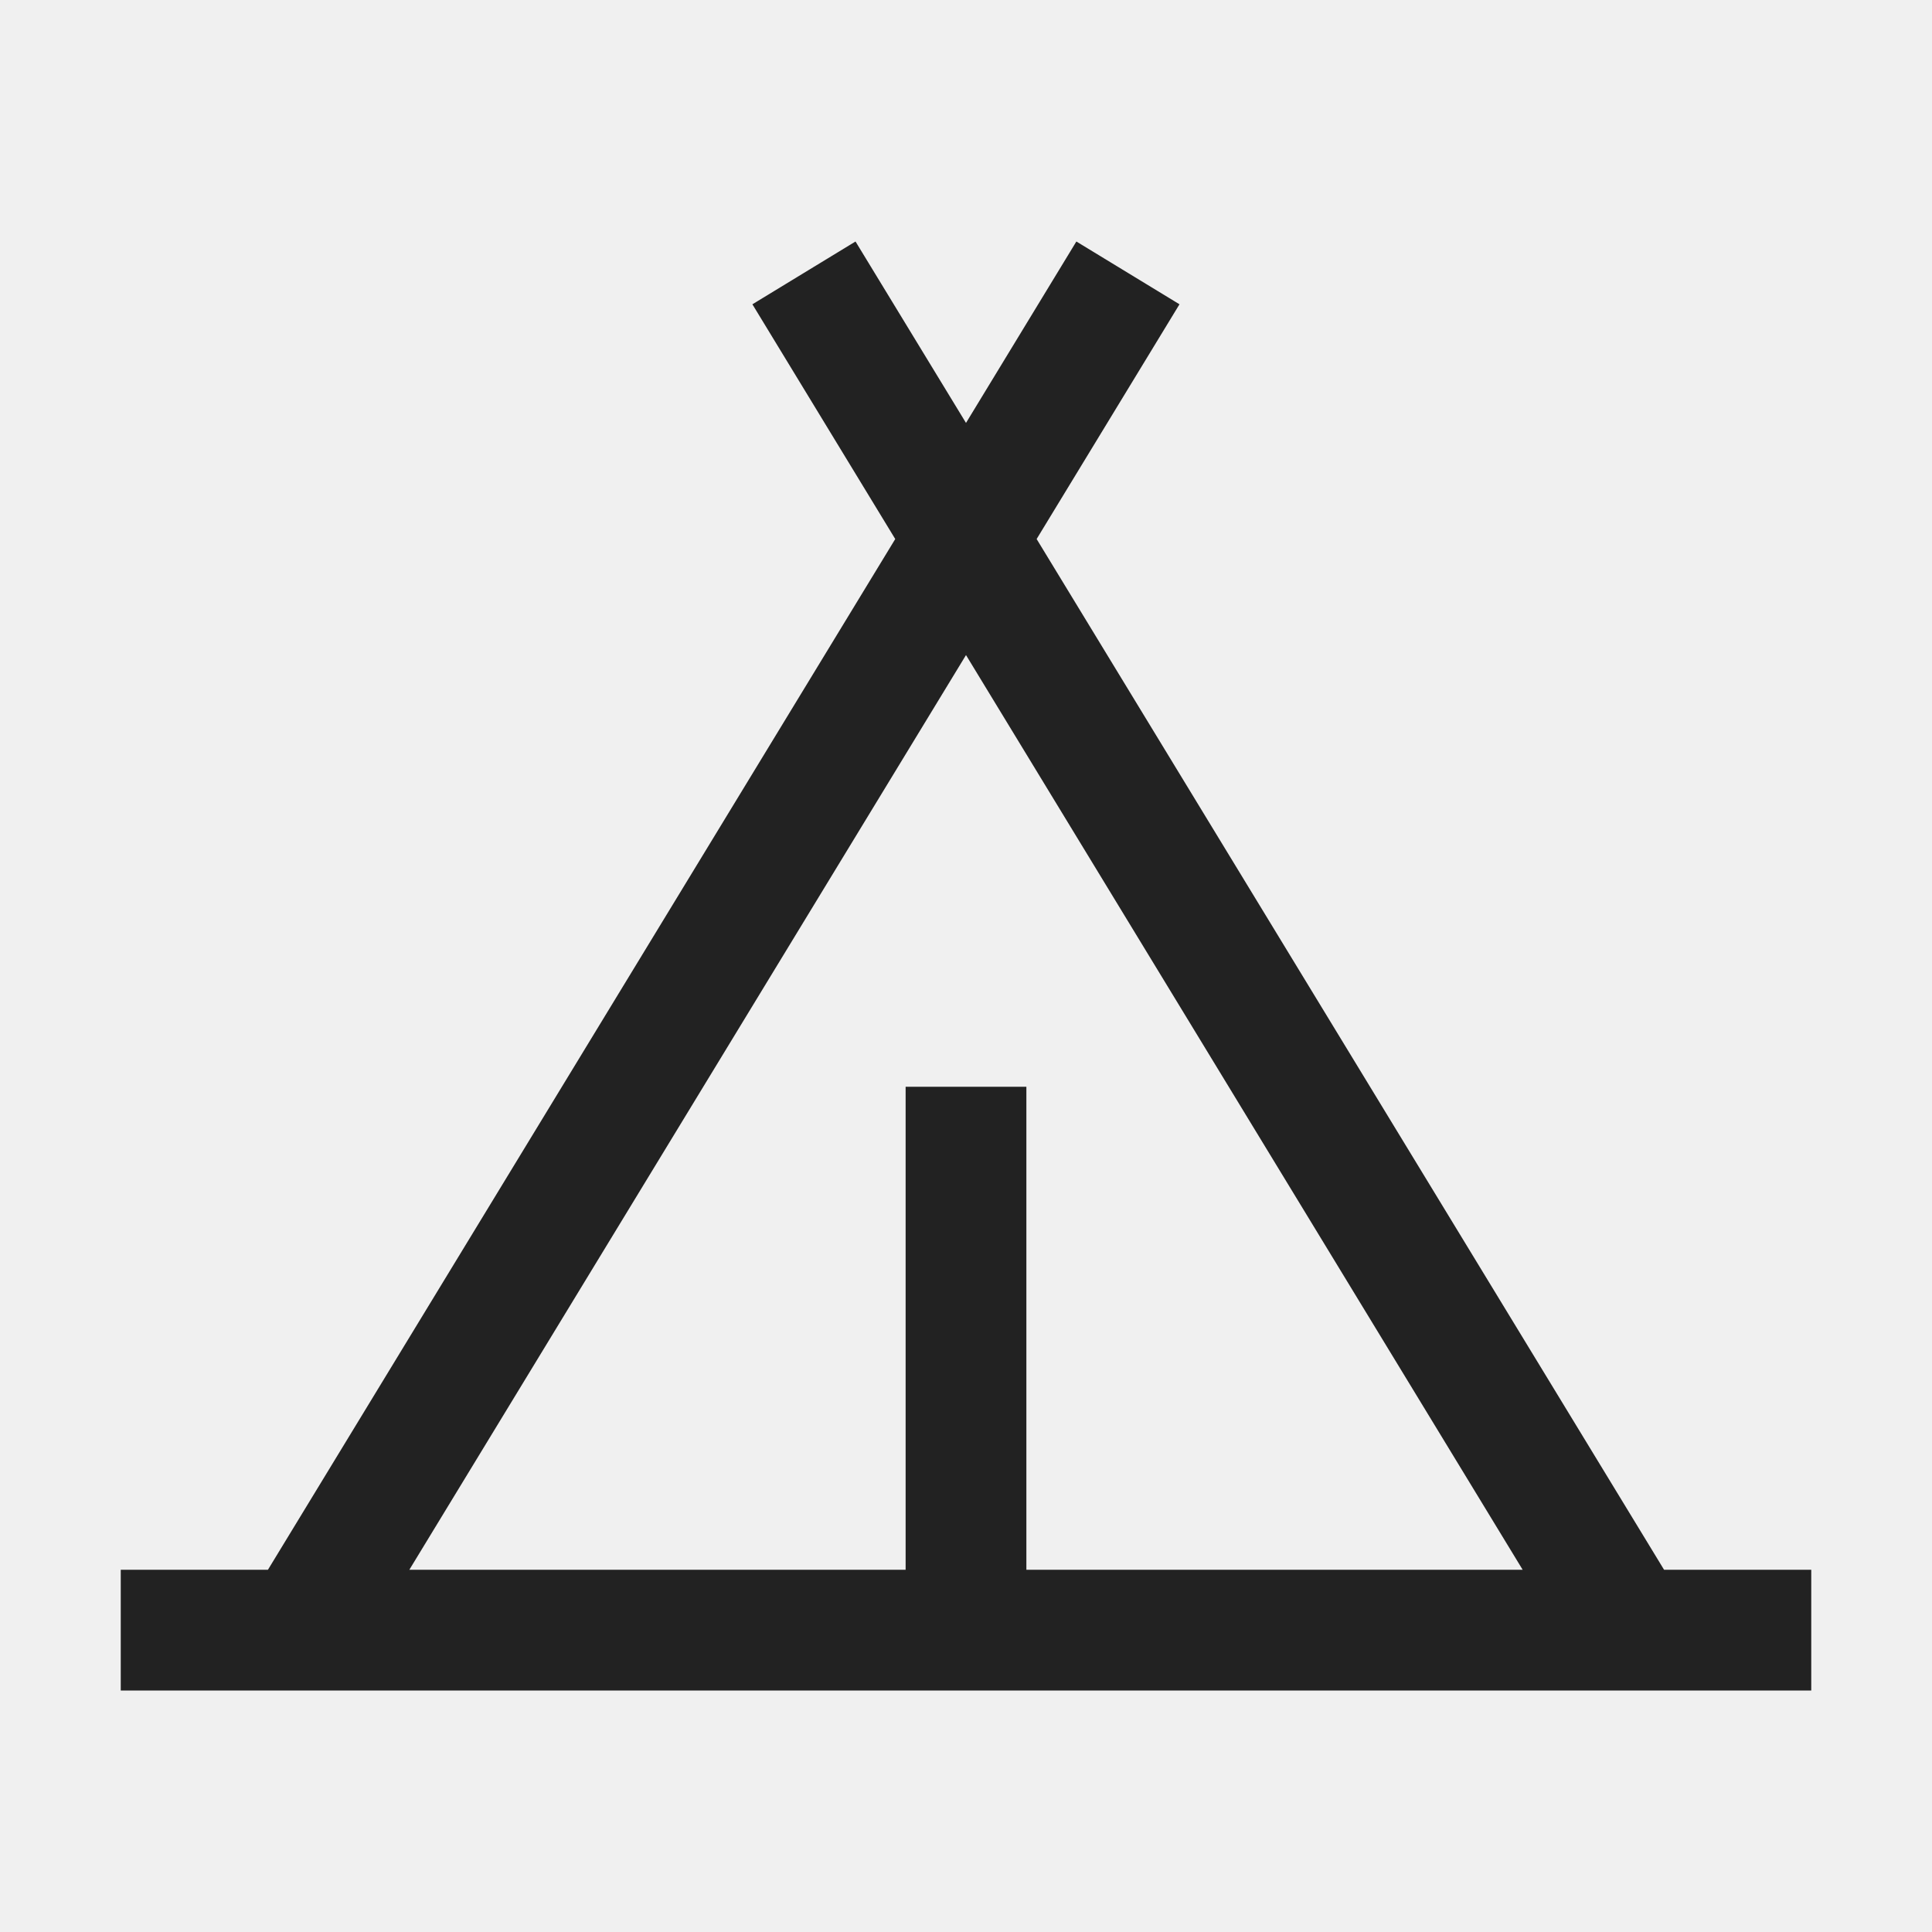
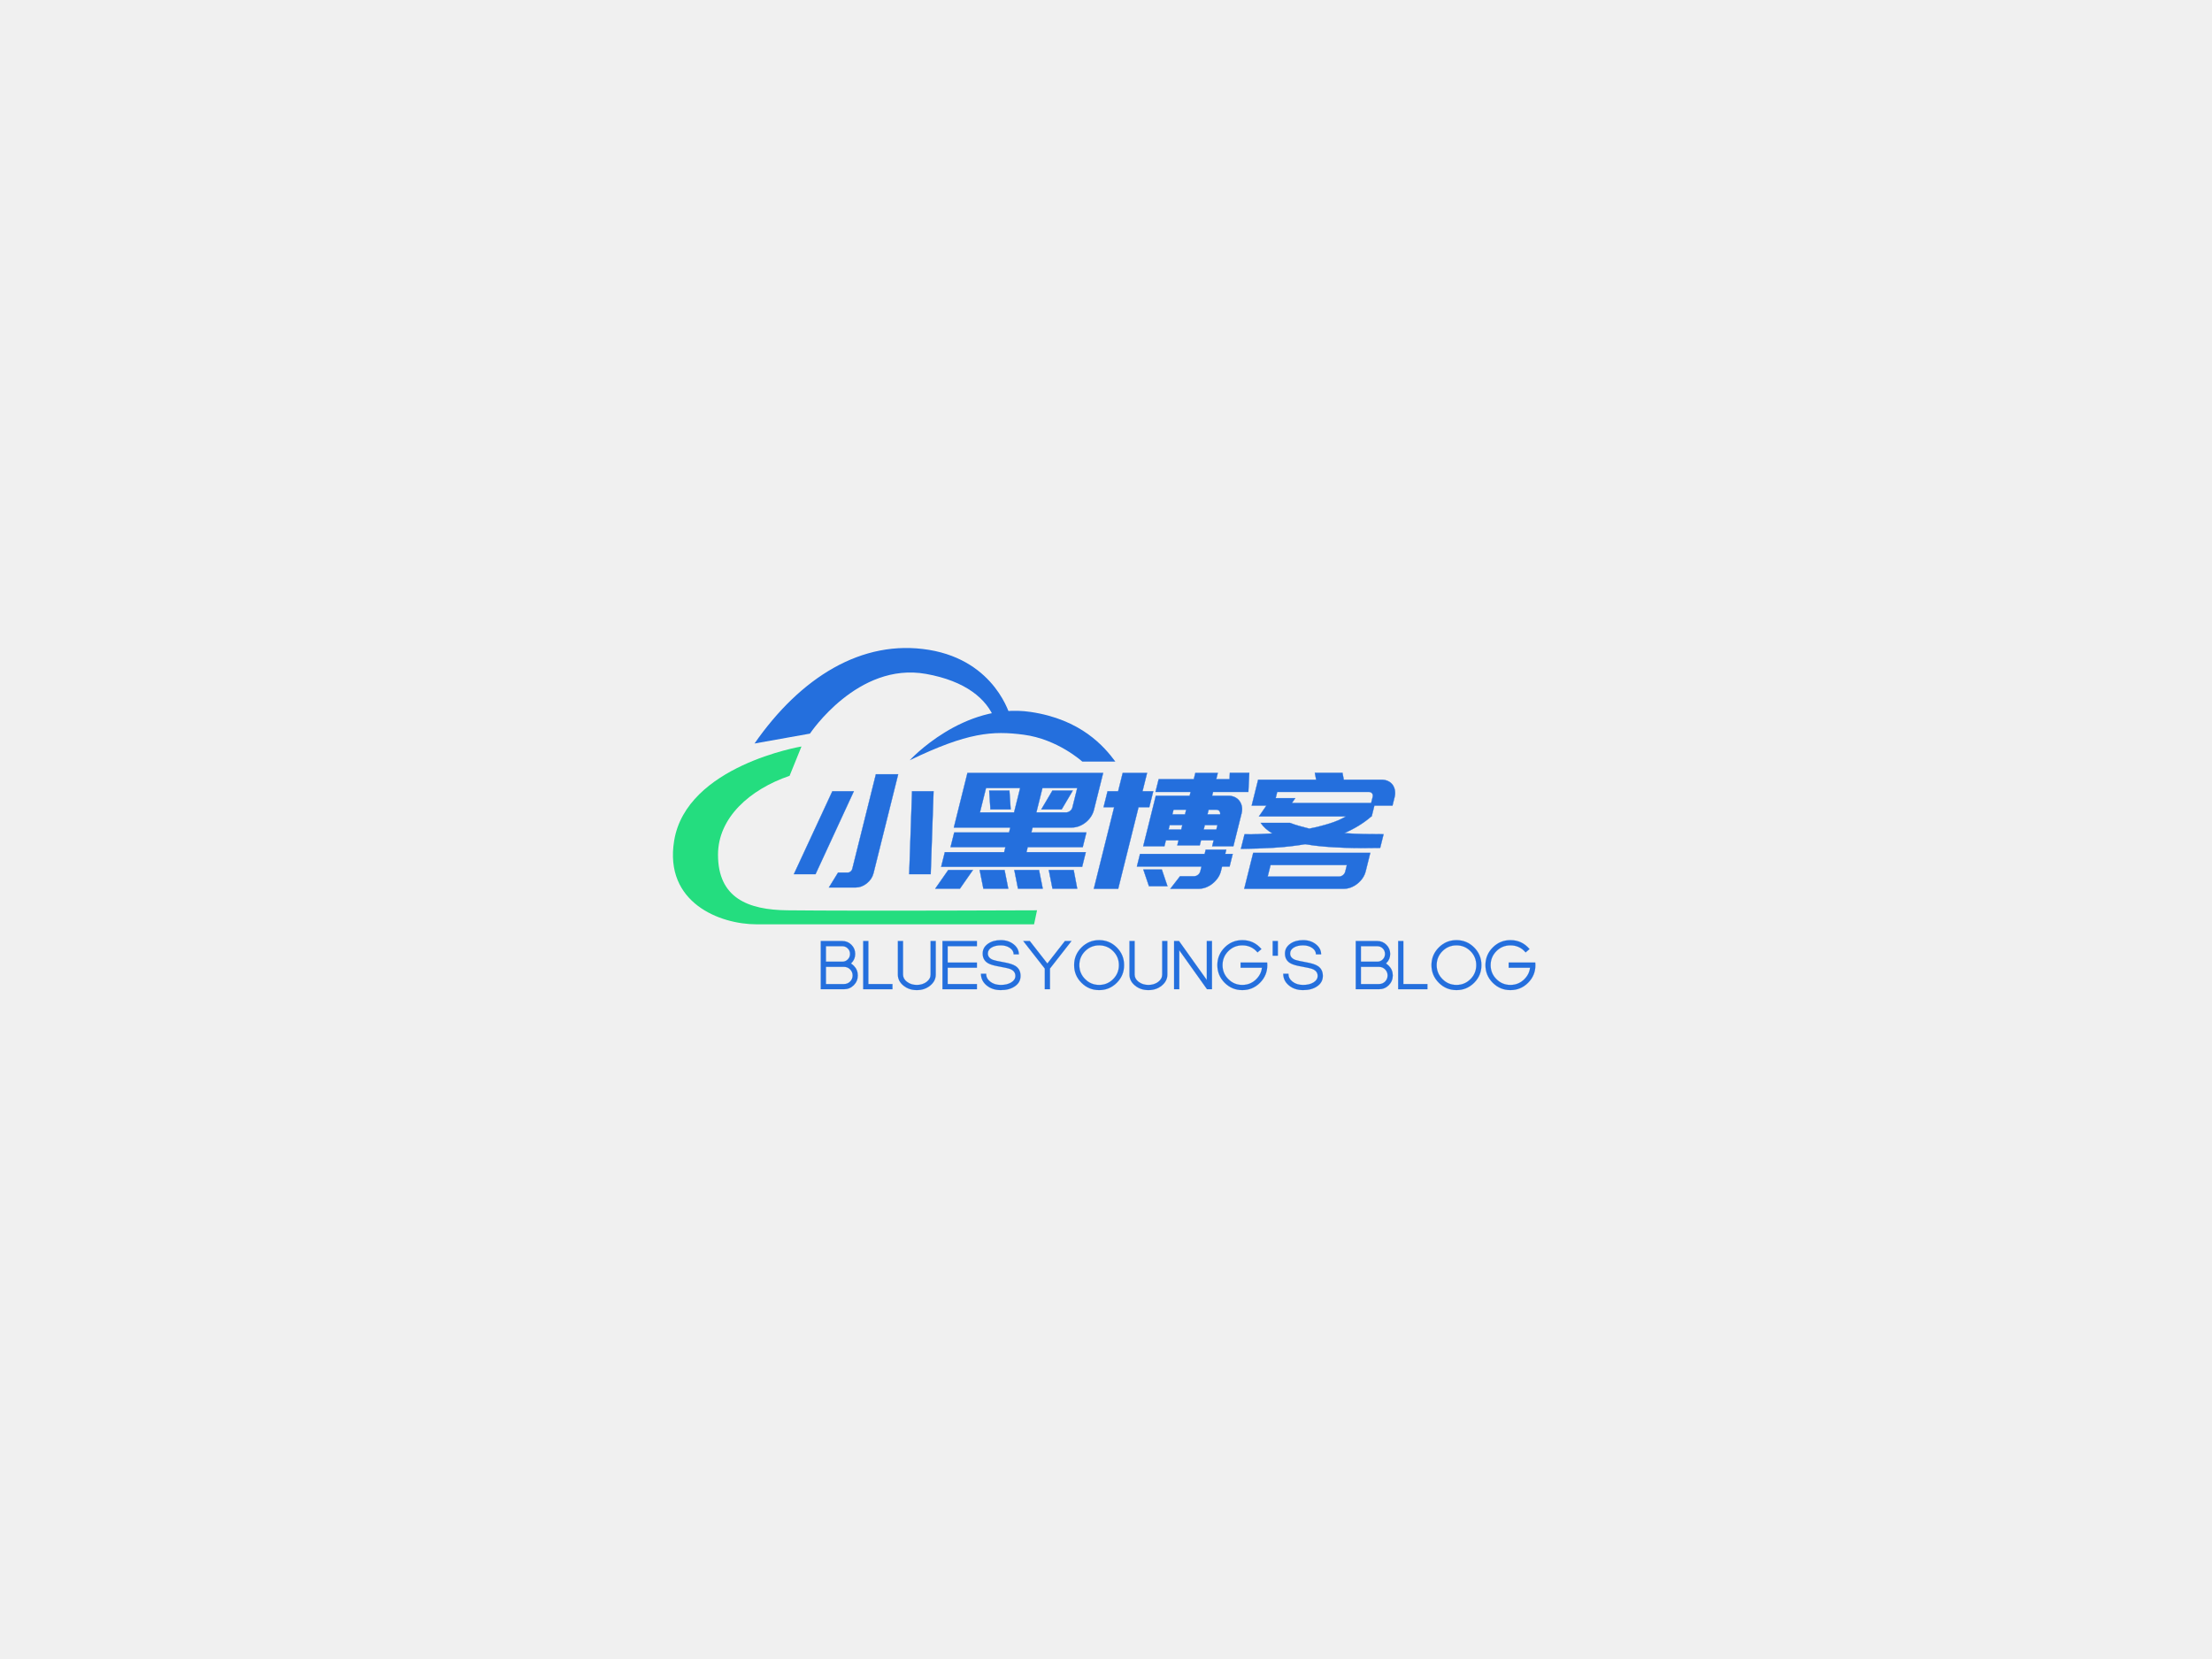
- <svg xmlns="http://www.w3.org/2000/svg" viewBox="0 0 32 32">
-   <style>
-     path { fill: #222; }
-     @media (prefers-color-scheme: dark) {
-       path { fill: #ffffff; }
-     }
-   </style>
-   <path d="M27.562 26L17.17 8.928l2.366-3.888L17.828 4L16 7.005L14.17 4l-1.708 1.04l2.366 3.888L4.438 26H2v2h28v-2zM16 10.85L25.22 26H17v-8h-2v8H6.78z" />
+ <svg xmlns="http://www.w3.org/2000/svg" id="svg_canvas" data-noselect="" viewBox="0 0 800 600" width="800" height="600" preserveAspectRatio="none" version="1.1">
+   <g id="shape_AjwXCJgVSQ" transform="translate(243.3759,234.3541) rotate(0,80,49.96783) scale(1,1)" filter="" style="cursor: move; opacity: 1;">
+     <g>
+       <rect fill="rgba(0,0,0,0)" width="180" height="119.936" x="-10" y="-10" />
+       <svg version="1.1" id="图层_1" x="0px" y="0px" width="160" height="99.936" viewBox="10.19 43.904 179.62 112.191" enable-background="new 0 0 200 200" xml:space="preserve" preserveAspectRatio="none" class="style-removed" data-parent="shape_AjwXCJgVSQ">
+         <g>
+           <path fill="#246fdd" d="M106.321,89.494c0,0,21.712-23.689,49.111-19.623c20.564,3.052,29.926,14.137,34.378,20.14H176.37   c0,0-9.943-9.084-23.78-10.899C140.013,77.462,129.843,78.121,106.321,89.494z" stroke-width="0" />
+           <path fill="#246fdd" d="M147.161,71.716c0,0-5.801-22.574-33.028-27.054S61.92,55.92,43.31,82.687l22.517-4.021   c0,0,19.354-29.195,47.101-24.24c16.083,2.872,24.699,10.109,27.916,18.496L147.161,71.716z" stroke-width="0" />
+           <path fill="#24dd7f" d="M62.38,83.893c0,0-46.698,7.782-51.696,38.255c-4.136,25.216,18.611,33.947,33.43,33.947   c18.036,0,112.698,0,112.698,0l1.206-5.687c0,0-71.397,0.324-101.38,0c-15.968-0.172-28.147-4.996-28.147-22.574   c0-14.992,12.867-26.502,29.065-32.034L62.38,83.893z" stroke-width="0" />
+         </g>
+       </svg>
+     </g>
+   </g>
+   <g id="shape_W7YDZ35Q8m" transform="translate(225.904,97.55687) rotate(0,206.274,203.822) scale(1,1)" filter="" style="cursor: move; opacity: 1;">
+     <g>
+       <svg version="1.1" width="446" height="407.644" viewBox="0 0 446 407.644" data-parent="shape_W7YDZ35Q8m">
+         <rect fill="rgba(0,0,0,0)" width="214" height="58" x="58" y="174.822" />
+         <g data-width="213.44" transform="translate(58, 0)">
+           <path d="M16.12-35.21L9.74-5.22L1.91-5.22L8.35-35.21L16.12-35.21ZM51.39-5.22L43.62-5.22L37.18-35.21L44.95-35.21L51.39-5.22ZM25.46-0.41L15.78-0.41L17.75-5.80L21.29-5.80Q21.81-5.80 22.19-6.18Q22.56-6.55 22.56-7.13L22.56-7.13L22.56-41.35L30.62-41.35L30.62-5.57Q30.62-3.42 29.12-1.91Q27.61-0.41 25.46-0.41L25.46-0.41Z" transform="translate(0 223.822) skewX(-14)" fill="#246fdd" stroke="#246fdd" stroke-width="0.097" data-glyph-w="53.36" data-glyph-h="58" data-glyph-ascender="49.822" data-glyph-descender="-8.178" />
+           <path d="M12.93-6.73L9.92 0L0.99 0L4.00-6.73L12.93-6.73ZM24.36-6.73L27.38 0L18.39 0L15.37-6.73L24.36-6.73ZM27.90-6.73L36.83-6.73L39.85 0L30.91 0L27.90-6.73ZM40.37-6.73L49.36-6.73L52.32 0L43.38 0L40.37-6.73ZM52.14-13.17L52.14-7.89L1.16-7.89L1.16-13.17L22.62-13.17L22.62-15.02L2.78-15.02L2.78-20.30L22.62-20.30L22.62-22.10L10.27-22.10L2.20-22.10L2.20-27.55L2.20-36.37L2.20-40.02L2.20-41.82L51.27-41.82L51.27-40.02L51.27-36.37L51.27-28.48Q51.27-27.14 50.78-25.98Q50.29-24.82 49.42-23.95Q48.55-23.08 47.39-22.59Q46.23-22.10 44.89-22.10L44.89-22.10L43.27-22.10L30.68-22.10L30.68-20.30L50.58-20.30L50.58-15.02L30.68-15.02L30.68-13.17L52.14-13.17ZM43.27-29.35L43.27-36.37L30.68-36.37L30.68-27.55L41.41-27.55Q42.17-27.55 42.72-28.07Q43.27-28.59 43.27-29.35L43.27-29.35ZM10.27-27.55L22.62-27.55L22.62-36.37L10.27-36.37L10.27-27.55ZM18.97-35.44L21.11-28.65L13.80-28.65L11.66-35.44L18.97-35.44ZM39.56-28.65L32.19-28.65L34.51-35.44L41.88-35.44L39.56-28.65Z" transform="translate(53.36 223.822) skewX(-14)" fill="#246fdd" stroke="#246fdd" stroke-width="0.097" data-glyph-w="53.36" data-glyph-h="58" data-glyph-ascender="49.822" data-glyph-descender="-8.178" />
+           <path d="M1.16-29.46L1.16-35.21L4.99-35.21L4.99-41.82L13.80-41.82L13.80-35.21L17.69-35.21L17.69-29.46L13.80-29.46L13.80 0.06L4.99 0.06L4.99-29.46L1.16-29.46ZM27.84-6.90L31.38-0.87L24.71-0.87L21.17-6.90L27.84-6.90ZM35.03-4.47L40.08-4.47Q40.89-4.47 41.41-4.99Q41.93-5.51 41.93-6.32L41.93-6.32L41.93-8.00L18.56-8.00L18.56-12.53L41.93-12.53L41.93-14.09L49.36-14.09L49.36-12.53L52.08-12.53L52.08-8.00L49.36-8.00L49.36-6.32Q49.36-4.99 48.84-3.83Q48.31-2.67 47.44-1.80Q46.57-0.93 45.39-0.43Q44.20 0.06 42.86 0.06L42.86 0.06L42.57 0.06L41.93 0.06L32.65 0.06L35.03-4.47ZM18.56-34.97L18.56-39.56L31.26-39.56L31.26-41.82L39.38-41.82L39.38-39.56L44.20-39.56L43.73-41.88L50.75-41.88L52.14-34.97L39.38-34.97L39.38-33.58L43.96-33.58L45.24-33.58Q46.52-33.58 47.68-33.09Q48.84-32.60 49.71-31.73Q50.58-30.86 51.10-29.70Q51.62-28.54 51.62-27.20L51.62-27.20L51.62-26.85L51.62-22.97L51.62-21.34L51.62-17.46L51.62-15.31L43.96-15.31L43.96-17.46L39.38-17.46L39.38-15.66L31.26-15.66L31.26-17.46L26.68-17.46L26.68-15.31L19.02-15.31L19.02-17.46L19.02-21.34L19.02-22.97L19.02-26.85L19.02-28.54L19.02-33.58L26.68-33.58L31.26-33.58L31.26-34.97L18.56-34.97ZM26.68-28.54L26.68-26.85L31.26-26.85L31.26-28.54L26.68-28.54ZM26.68-21.34L31.26-21.34L31.26-22.97L26.68-22.97L26.68-21.34ZM43.96-21.34L43.96-22.97L39.38-22.97L39.38-21.34L43.96-21.34ZM42.17-28.54L39.38-28.54L39.38-26.85L43.96-26.85Q43.91-27.55 43.41-28.04Q42.92-28.54 42.17-28.54L42.17-28.54Z" transform="translate(106.72 223.822) skewX(-14)" fill="#246fdd" stroke="#246fdd" stroke-width="0.097" data-glyph-w="53.36" data-glyph-h="58" data-glyph-ascender="49.822" data-glyph-descender="-8.178" />
+           <path d="M45.59-26.10L45.47-26.10Q43.79-24.24 41.70-22.74Q39.61-21.23 37.18-20.07L37.18-20.07Q41.01-19.78 44.63-19.72Q48.26-19.66 51.50-19.66L51.50-19.66L51.50-14.73Q48.60-14.67 45.30-14.67Q41.99-14.67 38.43-14.79Q34.86-14.91 31.20-15.20Q27.55-15.49 24.07-16.07L24.07-16.07Q18.79-15.14 13.05-14.79Q7.31-14.44 1.22-14.38L1.22-14.38L1.22-19.66Q3.54-19.60 6.06-19.69Q8.58-19.78 11.25-19.95L11.25-19.95Q8.06-21.58 6.03-23.78L6.03-23.78L16.59-23.78Q18.39-23.14 20.27-22.65Q22.16-22.16 24.13-21.69L24.13-21.69Q27.96-22.50 31.09-23.58Q34.22-24.65 36.25-26.10L36.25-26.10L4.81-26.10L6.55-30.04L1.22-30.04L1.22-39.38L22.21-39.38L21.11-41.88L31.09-41.88L32.19-39.38L45.82-39.38Q47.15-39.38 48.31-38.89Q49.47-38.40 50.32-37.53Q51.16-36.66 51.65-35.50Q52.14-34.34 52.14-33.06L52.14-33.06L52.14-30.04L45.59-30.04L45.59-26.10ZM9.22-32.71L16.30-32.71L15.54-30.97L44.20-30.97L44.20-33.18Q44.20-33.93 43.67-34.45Q43.15-34.97 42.40-34.97L42.40-34.97L9.22-34.97L9.22-32.71ZM48.37-12.93L48.37-6.26Q48.37-4.93 47.88-3.80Q47.39-2.67 46.52-1.80Q45.65-0.93 44.49-0.43Q43.33 0.06 41.99 0.06L41.99 0.06L6.03 0.06L6.03-12.93L48.37-12.93ZM41.01-6.15L41.01-8.53L13.40-8.53L13.40-4.35L39.15-4.35Q39.96-4.35 40.48-4.87Q41.01-5.39 41.01-6.15L41.01-6.15Z" transform="translate(160.08 223.822) skewX(-14)" fill="#246fdd" stroke="#246fdd" stroke-width="0.097" data-glyph-w="53.36" data-glyph-h="58" data-glyph-ascender="49.822" data-glyph-descender="-8.178" />
+         </g>
+       </svg>
+     </g>
+   </g>
+   <g id="shape_KGTd7uuhMV" transform="translate(270.6241,264.6986) rotate(0,129.6399,92.27417) scale(1,1)" filter="" style="cursor: move; opacity: 1;">
+     <g>
+       <svg version="1.1" width="361" height="176.895" viewBox="0 0 361 176.895" data-parent="shape_KGTd7uuhMV">
+         <rect fill="rgba(0,0,0,0)" width="261" height="25" x="25" y="75.947" />
+         <g data-width="260.40166015625" transform="translate(25, 0)">
+           <path d="M9.01-18.44L3.09-18.44L3.09-12.84L9.01-12.84Q10.17-12.84 10.99-13.66L10.99-13.66Q11.80-14.48 11.80-15.64L11.80-15.64Q11.80-16.81 10.99-17.63L10.99-17.63Q10.17-18.44 9.01-18.44L9.01-18.44ZM9.63-10.97L3.09-10.97L3.09-4.75L9.63-4.75Q10.91-4.75 11.83-5.65L11.83-5.65Q12.74-6.57 12.74-7.86L12.74-7.86Q12.74-9.14 11.83-10.06L11.83-10.06Q10.91-10.97 9.63-10.97L9.63-10.97ZM9.63-2.88L1.22-2.88L1.22-20.31L9.01-20.31Q10.94-20.31 12.30-18.95L12.30-18.95Q13.67-17.58 13.67-15.64L13.67-15.64Q13.67-13.71 12.30-12.34L12.30-12.34Q12.22-12.26 12.13-12.18L12.13-12.18Q12.67-11.85 13.15-11.38L13.15-11.38Q14.61-9.92 14.61-7.86L14.61-7.86Q14.61-5.80 13.15-4.33L13.15-4.33Q11.69-2.88 9.63-2.88L9.63-2.88Z" transform="translate(0 95.94727) skewX(0)" fill="rgb(36, 111, 221)" stroke="rgb(36, 111, 221)" stroke-width="0.042" data-glyph-w="15.34423828125" data-glyph-h="26.0498046875" data-glyph-ascender="20.947265625" data-glyph-descender="-5.1025390625" />
+           <path d="M3.09-20.31L3.09-4.75L11.80-4.75L11.80-2.88L1.22-2.88L1.22-20.31L3.09-20.31Z" transform="translate(15.34424 95.94727) skewX(0)" fill="rgb(36, 111, 221)" stroke="rgb(36, 111, 221)" stroke-width="0.042" data-glyph-w="12.53662109375" data-glyph-h="26.0498046875" data-glyph-ascender="20.947265625" data-glyph-descender="-5.1025390625" />
+           <path d="M8.07-2.56Q10.91-2.56 12.92-4.21L12.92-4.21Q14.92-5.85 14.92-8.17L14.92-8.17L14.92-20.31L13.05-20.31L13.05-8.17Q13.05-6.62 11.60-5.53L11.60-5.53Q10.13-4.43 8.07-4.43L8.07-4.43Q6.01-4.43 4.55-5.53L4.55-5.53Q3.09-6.62 3.09-8.17L3.09-8.17L3.09-20.31L1.22-20.31L1.22-8.17Q1.22-5.85 3.22-4.21L3.22-4.21Q5.24-2.56 8.07-2.56L8.07-2.56Z" transform="translate(27.88086 95.94727) skewX(0)" fill="rgb(36, 111, 221)" stroke="rgb(36, 111, 221)" stroke-width="0.042" data-glyph-w="16.1376953125" data-glyph-h="26.0498046875" data-glyph-ascender="20.947265625" data-glyph-descender="-5.1025390625" />
+           <path d="M3.09-18.44L3.09-12.52L13.67-12.52L13.67-10.66L3.09-10.66L3.09-4.75L13.67-4.75L13.67-2.88L1.22-2.88L1.22-20.31L13.67-20.31L13.67-18.44L3.09-18.44Z" transform="translate(44.01855 95.94727) skewX(0)" fill="rgb(36, 111, 221)" stroke="rgb(36, 111, 221)" stroke-width="0.042" data-glyph-w="14.404296875" data-glyph-h="26.0498046875" data-glyph-ascender="20.947265625" data-glyph-descender="-5.1025390625" />
+           <path d="M7.90-18.75Q9.86-18.75 11.22-17.80L11.22-17.80Q12.56-16.85 12.56-15.49L12.56-15.49L14.43-15.49Q14.43-17.63 12.56-19.12L12.56-19.12Q10.67-20.63 7.90-20.63L7.90-20.63Q5.11-20.63 3.27-19.32L3.27-19.32Q1.35-17.97 1.35-15.80L1.35-15.80Q1.35-13.48 3.20-12.34L3.20-12.34Q4.44-11.58 7.28-11.10L7.28-11.10Q10.46-10.53 11.34-10.17L11.34-10.17Q13.18-9.41 13.18-7.70L13.18-7.70Q13.18-6.23 11.63-5.31L11.63-5.31Q10.16-4.43 7.90-4.43L7.90-4.43Q5.59-4.43 4.08-5.62L4.08-5.62Q2.60-6.77 2.60-8.48L2.60-8.48L0.73-8.48Q0.73-5.99 2.73-4.30L2.73-4.30Q4.79-2.56 7.90-2.56L7.90-2.56Q10.97-2.56 12.95-3.91L12.95-3.91Q15.05-5.32 15.05-7.70L15.05-7.70Q15.05-10.10 13.21-11.28L13.21-11.28Q11.94-12.10 9.14-12.60L9.14-12.60Q5.83-13.20 5.08-13.49L5.08-13.49Q3.22-14.21 3.22-15.80L3.22-15.80Q3.22-17.16 4.59-17.98L4.59-17.98Q5.90-18.75 7.90-18.75L7.90-18.75Z" transform="translate(58.42285 95.94727) skewX(0)" fill="rgb(36, 111, 221)" stroke="rgb(36, 111, 221)" stroke-width="0.042" data-glyph-w="15.78369140625" data-glyph-h="26.0498046875" data-glyph-ascender="20.947265625" data-glyph-descender="-5.1025390625" />
+           <path d="M8.03-10.34L8.03-2.88L9.90-2.88L9.90-10.36L17.68-20.31L15.31-20.31L8.96-12.18L2.61-20.31L0.24-20.31L8.03-10.34Z" transform="translate(74.20654 95.94727) skewX(0)" fill="rgb(36, 111, 221)" stroke="rgb(36, 111, 221)" stroke-width="0.042" data-glyph-w="17.919921875" data-glyph-h="26.0498046875" data-glyph-ascender="20.947265625" data-glyph-descender="-5.1025390625" />
+           <path d="M9.77-20.63Q13.50-20.63 16.15-17.98L16.15-17.98Q18.79-15.33 18.79-11.60L18.79-11.60Q18.79-7.85 16.15-5.21L16.15-5.21Q13.50-2.56 9.77-2.56L9.77-2.56Q6.02-2.56 3.38-5.21L3.38-5.21Q0.73-7.85 0.73-11.60L0.73-11.60Q0.73-15.33 3.38-17.98L3.38-17.98Q6.02-20.63 9.77-20.63L9.77-20.63ZM9.77-18.75L9.77-18.75Q6.80-18.75 4.70-16.66L4.70-16.66Q2.60-14.56 2.60-11.60L2.60-11.60Q2.60-8.63 4.70-6.53L4.70-6.53Q6.80-4.43 9.77-4.43L9.77-4.43Q12.73-4.43 14.83-6.53L14.83-6.53Q16.92-8.63 16.92-11.60L16.92-11.60Q16.92-14.56 14.83-16.66L14.83-16.66Q12.73-18.75 9.77-18.75Z" transform="translate(92.12646 95.94727) skewX(0)" fill="rgb(36, 111, 221)" stroke="rgb(36, 111, 221)" stroke-width="0.042" data-glyph-w="19.51904296875" data-glyph-h="26.0498046875" data-glyph-ascender="20.947265625" data-glyph-descender="-5.1025390625" />
+           <path d="M8.07-2.56Q10.91-2.56 12.92-4.21L12.92-4.21Q14.92-5.85 14.92-8.17L14.92-8.17L14.92-20.31L13.05-20.31L13.05-8.17Q13.05-6.62 11.60-5.53L11.60-5.53Q10.13-4.43 8.07-4.43L8.07-4.43Q6.01-4.43 4.55-5.53L4.55-5.53Q3.09-6.62 3.09-8.17L3.09-8.17L3.09-20.31L1.22-20.31L1.22-8.17Q1.22-5.85 3.22-4.21L3.22-4.21Q5.24-2.56 8.07-2.56L8.07-2.56Z" transform="translate(111.6455 95.94727) skewX(0)" fill="rgb(36, 111, 221)" stroke="rgb(36, 111, 221)" stroke-width="0.042" data-glyph-w="16.1376953125" data-glyph-h="26.0498046875" data-glyph-ascender="20.947265625" data-glyph-descender="-5.1025390625" />
+           <path d="M13.05-6.21L13.05-20.31L14.92-20.31L14.92-2.88L13.13-2.88L3.09-16.98L3.09-2.88L1.22-2.88L1.22-20.31L3.00-20.31L13.05-6.21Z" transform="translate(127.7832 95.94727) skewX(0)" fill="rgb(36, 111, 221)" stroke="rgb(36, 111, 221)" stroke-width="0.042" data-glyph-w="16.1376953125" data-glyph-h="26.0498046875" data-glyph-ascender="20.947265625" data-glyph-descender="-5.1025390625" />
+           <path d="M18.74-12.52L9.13-12.52L9.13-10.66L16.86-10.66Q16.58-8.29 14.82-6.53L14.82-6.53Q12.72-4.43 9.75-4.43L9.75-4.43Q6.79-4.43 4.69-6.53L4.69-6.53Q2.60-8.63 2.60-11.60L2.60-11.60Q2.60-14.56 4.69-16.66L4.69-16.66Q6.79-18.75 9.75-18.75L9.75-18.75Q13.10-18.75 15.25-16.20L15.25-16.20L16.67-17.40Q13.96-20.63 9.75-20.63L9.75-20.63Q6.02-20.63 3.37-17.98L3.37-17.98Q0.73-15.33 0.73-11.60L0.73-11.60Q0.73-7.85 3.37-5.21L3.37-5.21Q6.02-2.56 9.75-2.56L9.75-2.56Q13.50-2.56 16.14-5.21L16.14-5.21Q18.79-7.85 18.79-11.60L18.79-11.60Q18.79-12.06 18.74-12.52L18.74-12.52Z" transform="translate(143.9209 95.94727) skewX(0)" fill="rgb(36, 111, 221)" stroke="rgb(36, 111, 221)" stroke-width="0.042" data-glyph-w="19.51904296875" data-glyph-h="26.0498046875" data-glyph-ascender="20.947265625" data-glyph-descender="-5.1025390625" />
+           <path d="M1.22-15.01L1.22-20.31L3.09-20.31L3.09-15.01L1.22-15.01Z" transform="translate(163.4399 95.94727) skewX(0)" fill="rgb(36, 111, 221)" stroke="rgb(36, 111, 221)" stroke-width="0.042" data-glyph-w="4.30908203125" data-glyph-h="26.0498046875" data-glyph-ascender="20.947265625" data-glyph-descender="-5.1025390625" />
+           <path d="M7.90-18.75Q9.86-18.75 11.22-17.80L11.22-17.80Q12.56-16.85 12.56-15.49L12.56-15.49L14.43-15.49Q14.43-17.63 12.56-19.12L12.56-19.12Q10.67-20.63 7.90-20.63L7.90-20.63Q5.11-20.63 3.27-19.32L3.27-19.32Q1.35-17.97 1.35-15.80L1.35-15.80Q1.35-13.48 3.20-12.34L3.20-12.34Q4.44-11.58 7.28-11.10L7.28-11.10Q10.46-10.53 11.34-10.17L11.34-10.17Q13.18-9.41 13.18-7.70L13.18-7.70Q13.18-6.23 11.63-5.31L11.63-5.31Q10.16-4.43 7.90-4.43L7.90-4.43Q5.59-4.43 4.08-5.62L4.08-5.62Q2.60-6.77 2.60-8.48L2.60-8.48L0.73-8.48Q0.73-5.99 2.73-4.30L2.73-4.30Q4.79-2.56 7.90-2.56L7.90-2.56Q10.97-2.56 12.95-3.91L12.95-3.91Q15.05-5.32 15.05-7.70L15.05-7.70Q15.05-10.10 13.21-11.28L13.21-11.28Q11.94-12.10 9.14-12.60L9.14-12.60Q5.83-13.20 5.08-13.49L5.08-13.49Q3.22-14.21 3.22-15.80L3.22-15.80Q3.22-17.16 4.59-17.98L4.59-17.98Q5.90-18.75 7.90-18.75L7.90-18.75Z" transform="translate(167.749 95.94727) skewX(0)" fill="rgb(36, 111, 221)" stroke="rgb(36, 111, 221)" stroke-width="0.042" data-glyph-w="15.78369140625" data-glyph-h="26.0498046875" data-glyph-ascender="20.947265625" data-glyph-descender="-5.1025390625" />
+           <path d="" transform="translate(183.5327 95.94727) skewX(0)" fill="rgb(36, 111, 221)" stroke="rgb(36, 111, 221)" stroke-width="0.042" data-glyph-w="9.950000000000001" data-glyph-h="25" data-glyph-ascender="22" data-glyph-descender="-3" />
+           <path d="M9.01-18.44L3.09-18.44L3.09-12.84L9.01-12.84Q10.17-12.84 10.99-13.66L10.99-13.66Q11.80-14.48 11.80-15.64L11.80-15.64Q11.80-16.81 10.99-17.63L10.99-17.63Q10.17-18.44 9.01-18.44L9.01-18.44ZM9.63-10.97L3.09-10.97L3.09-4.75L9.63-4.75Q10.91-4.75 11.83-5.65L11.83-5.65Q12.74-6.57 12.74-7.86L12.74-7.86Q12.74-9.14 11.83-10.06L11.83-10.06Q10.91-10.97 9.63-10.97L9.63-10.97ZM9.63-2.88L1.22-2.88L1.22-20.31L9.01-20.31Q10.94-20.31 12.30-18.95L12.30-18.95Q13.67-17.58 13.67-15.64L13.67-15.64Q13.67-13.71 12.30-12.34L12.30-12.34Q12.22-12.26 12.13-12.18L12.13-12.18Q12.67-11.85 13.15-11.38L13.15-11.38Q14.61-9.92 14.61-7.86L14.61-7.86Q14.61-5.80 13.15-4.33L13.15-4.33Q11.69-2.88 9.63-2.88L9.63-2.88Z" transform="translate(193.4827 95.94727) skewX(0)" fill="rgb(36, 111, 221)" stroke="rgb(36, 111, 221)" stroke-width="0.042" data-glyph-w="15.34423828125" data-glyph-h="26.0498046875" data-glyph-ascender="20.947265625" data-glyph-descender="-5.1025390625" />
+           <path d="M3.09-20.31L3.09-4.75L11.80-4.75L11.80-2.88L1.22-2.88L1.22-20.31L3.09-20.31Z" transform="translate(208.827 95.94727) skewX(0)" fill="rgb(36, 111, 221)" stroke="rgb(36, 111, 221)" stroke-width="0.042" data-glyph-w="12.53662109375" data-glyph-h="26.0498046875" data-glyph-ascender="20.947265625" data-glyph-descender="-5.1025390625" />
+           <path d="M9.77-20.63Q13.50-20.63 16.15-17.98L16.15-17.98Q18.79-15.33 18.79-11.60L18.79-11.60Q18.79-7.85 16.15-5.21L16.15-5.21Q13.50-2.56 9.77-2.56L9.77-2.56Q6.02-2.56 3.38-5.21L3.38-5.21Q0.73-7.85 0.73-11.60L0.73-11.60Q0.73-15.33 3.38-17.98L3.38-17.98Q6.02-20.63 9.77-20.63L9.77-20.63ZM9.77-18.75L9.77-18.75Q6.80-18.75 4.70-16.66L4.70-16.66Q2.60-14.56 2.60-11.60L2.60-11.60Q2.60-8.63 4.70-6.53L4.70-6.53Q6.80-4.43 9.77-4.43L9.77-4.43Q12.73-4.43 14.83-6.53L14.83-6.53Q16.92-8.63 16.92-11.60L16.92-11.60Q16.92-14.56 14.83-16.66L14.83-16.66Q12.73-18.75 9.77-18.75Z" transform="translate(221.3636 95.94727) skewX(0)" fill="rgb(36, 111, 221)" stroke="rgb(36, 111, 221)" stroke-width="0.042" data-glyph-w="19.51904296875" data-glyph-h="26.0498046875" data-glyph-ascender="20.947265625" data-glyph-descender="-5.1025390625" />
+           <path d="M18.74-12.52L9.13-12.52L9.13-10.66L16.86-10.66Q16.58-8.29 14.82-6.53L14.82-6.53Q12.72-4.43 9.75-4.43L9.75-4.43Q6.79-4.43 4.69-6.53L4.69-6.53Q2.60-8.63 2.60-11.60L2.60-11.60Q2.60-14.56 4.69-16.66L4.69-16.66Q6.79-18.75 9.75-18.75L9.75-18.75Q13.10-18.75 15.25-16.20L15.25-16.20L16.67-17.40Q13.96-20.63 9.75-20.63L9.75-20.63Q6.02-20.63 3.37-17.98L3.37-17.98Q0.73-15.33 0.73-11.60L0.73-11.60Q0.73-7.85 3.37-5.21L3.37-5.21Q6.02-2.56 9.75-2.56L9.75-2.56Q13.50-2.56 16.14-5.21L16.14-5.21Q18.79-7.85 18.79-11.60L18.79-11.60Q18.79-12.06 18.74-12.52L18.74-12.52Z" transform="translate(240.8826 95.94727) skewX(0)" fill="rgb(36, 111, 221)" stroke="rgb(36, 111, 221)" stroke-width="0.042" data-glyph-w="19.51904296875" data-glyph-h="26.0498046875" data-glyph-ascender="20.947265625" data-glyph-descender="-5.1025390625" />
+         </g>
+       </svg>
+     </g>
+   </g>
</svg>
